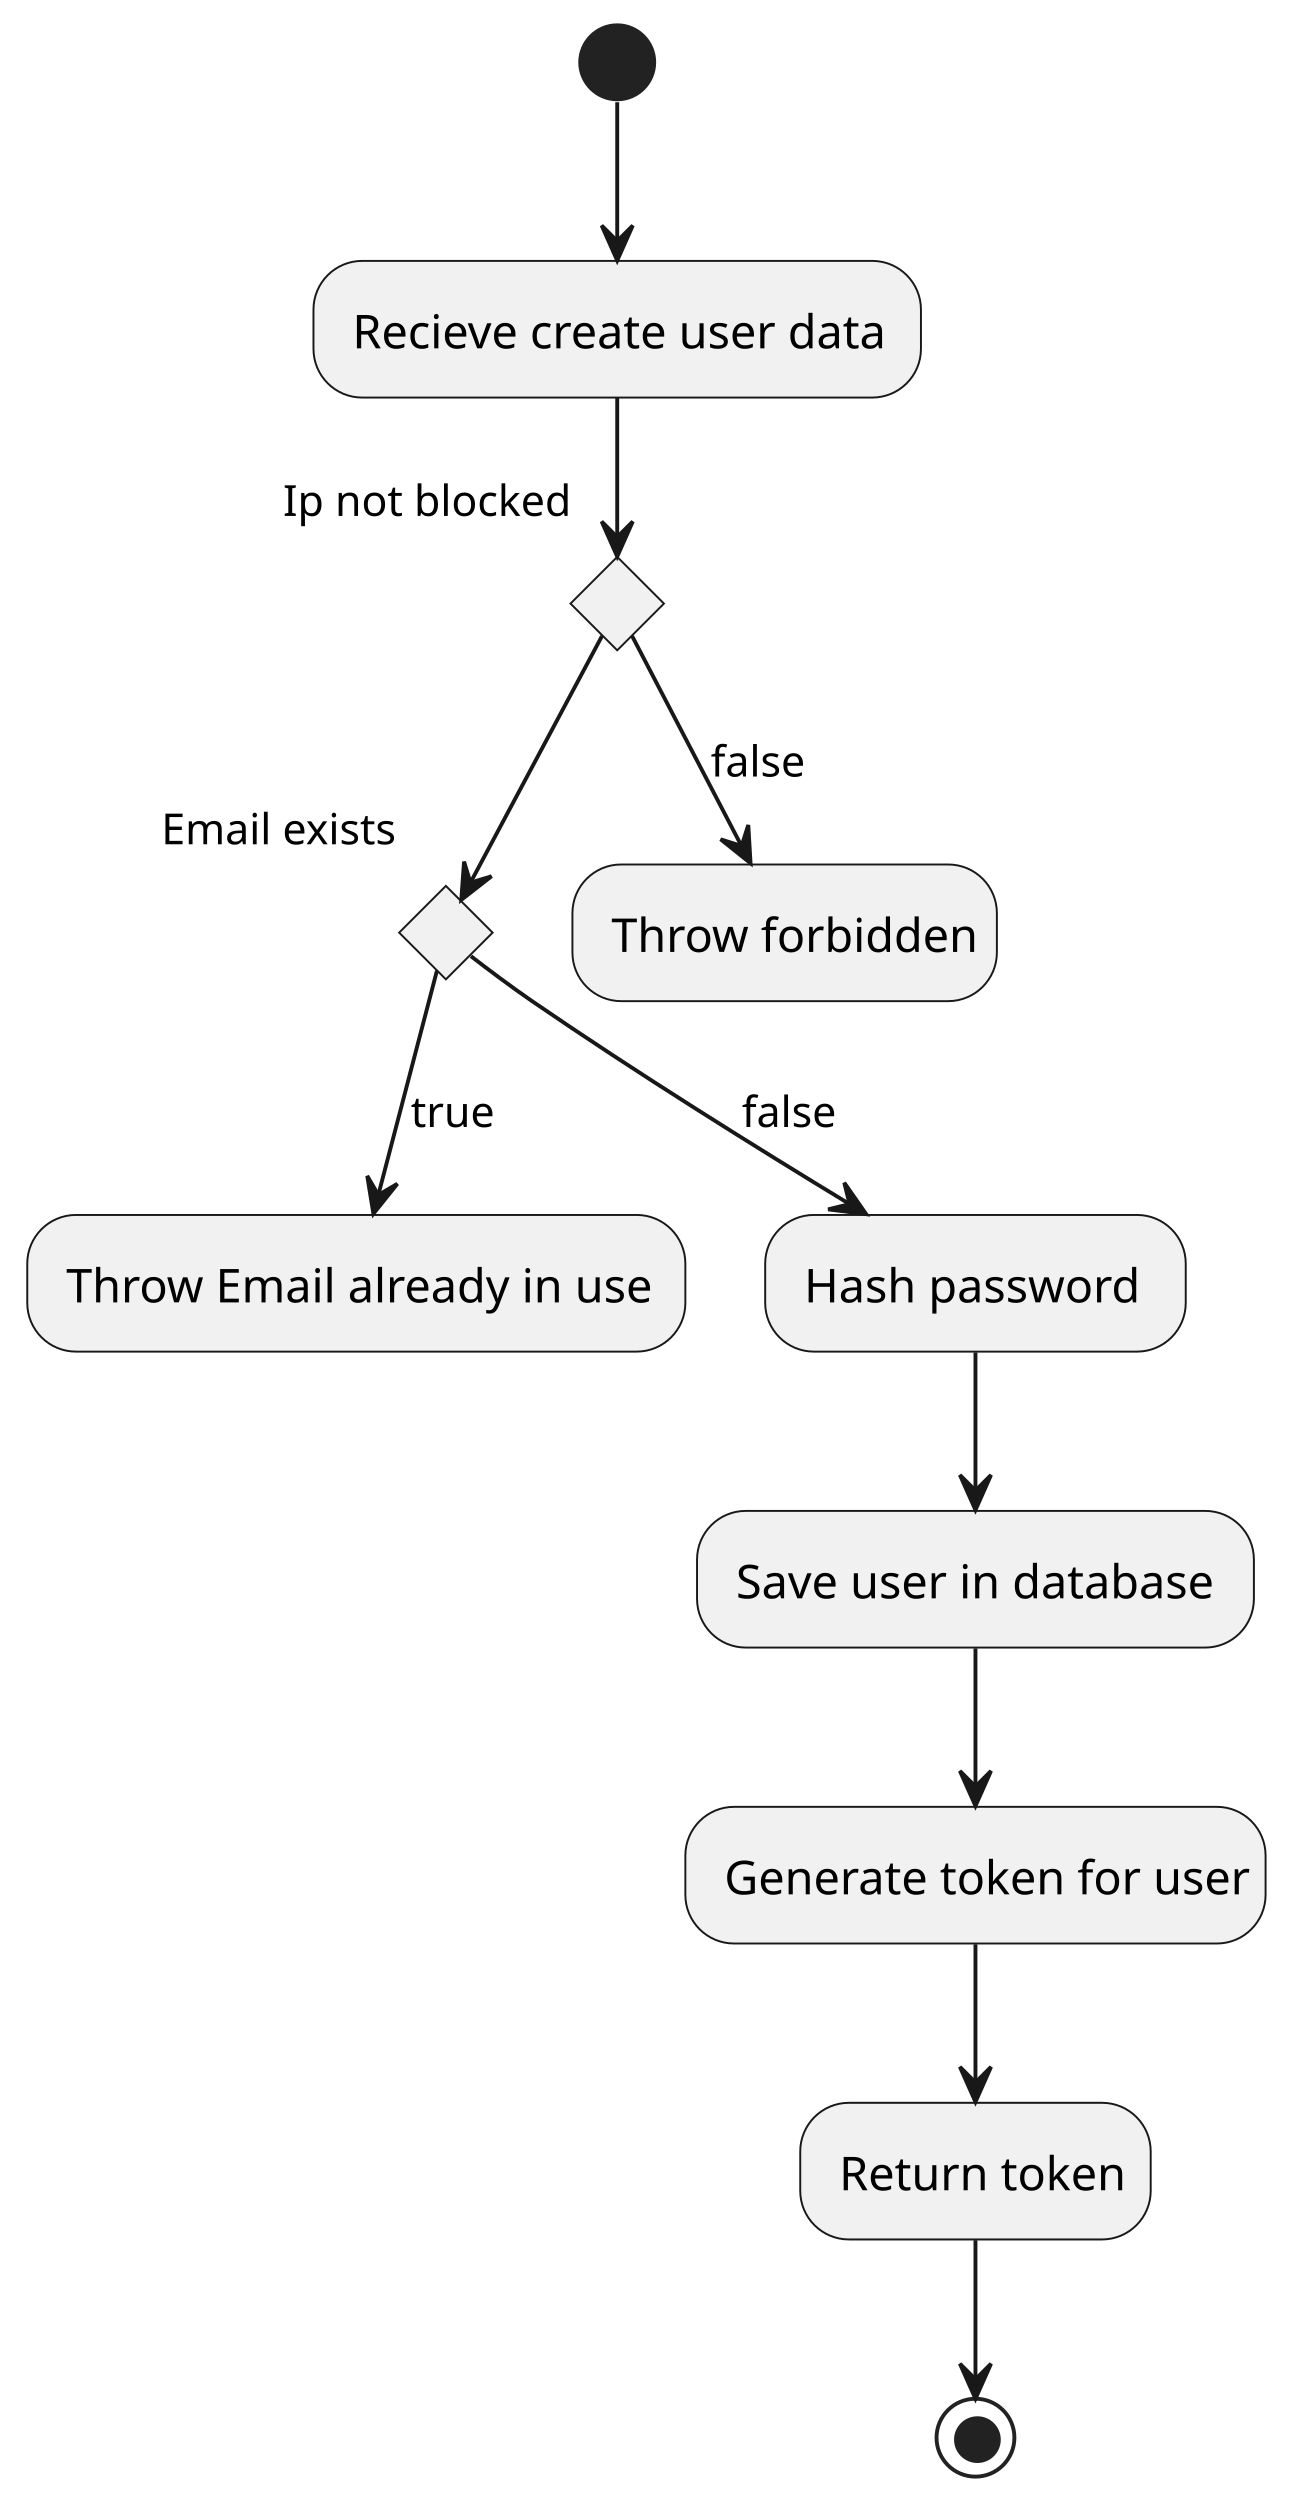
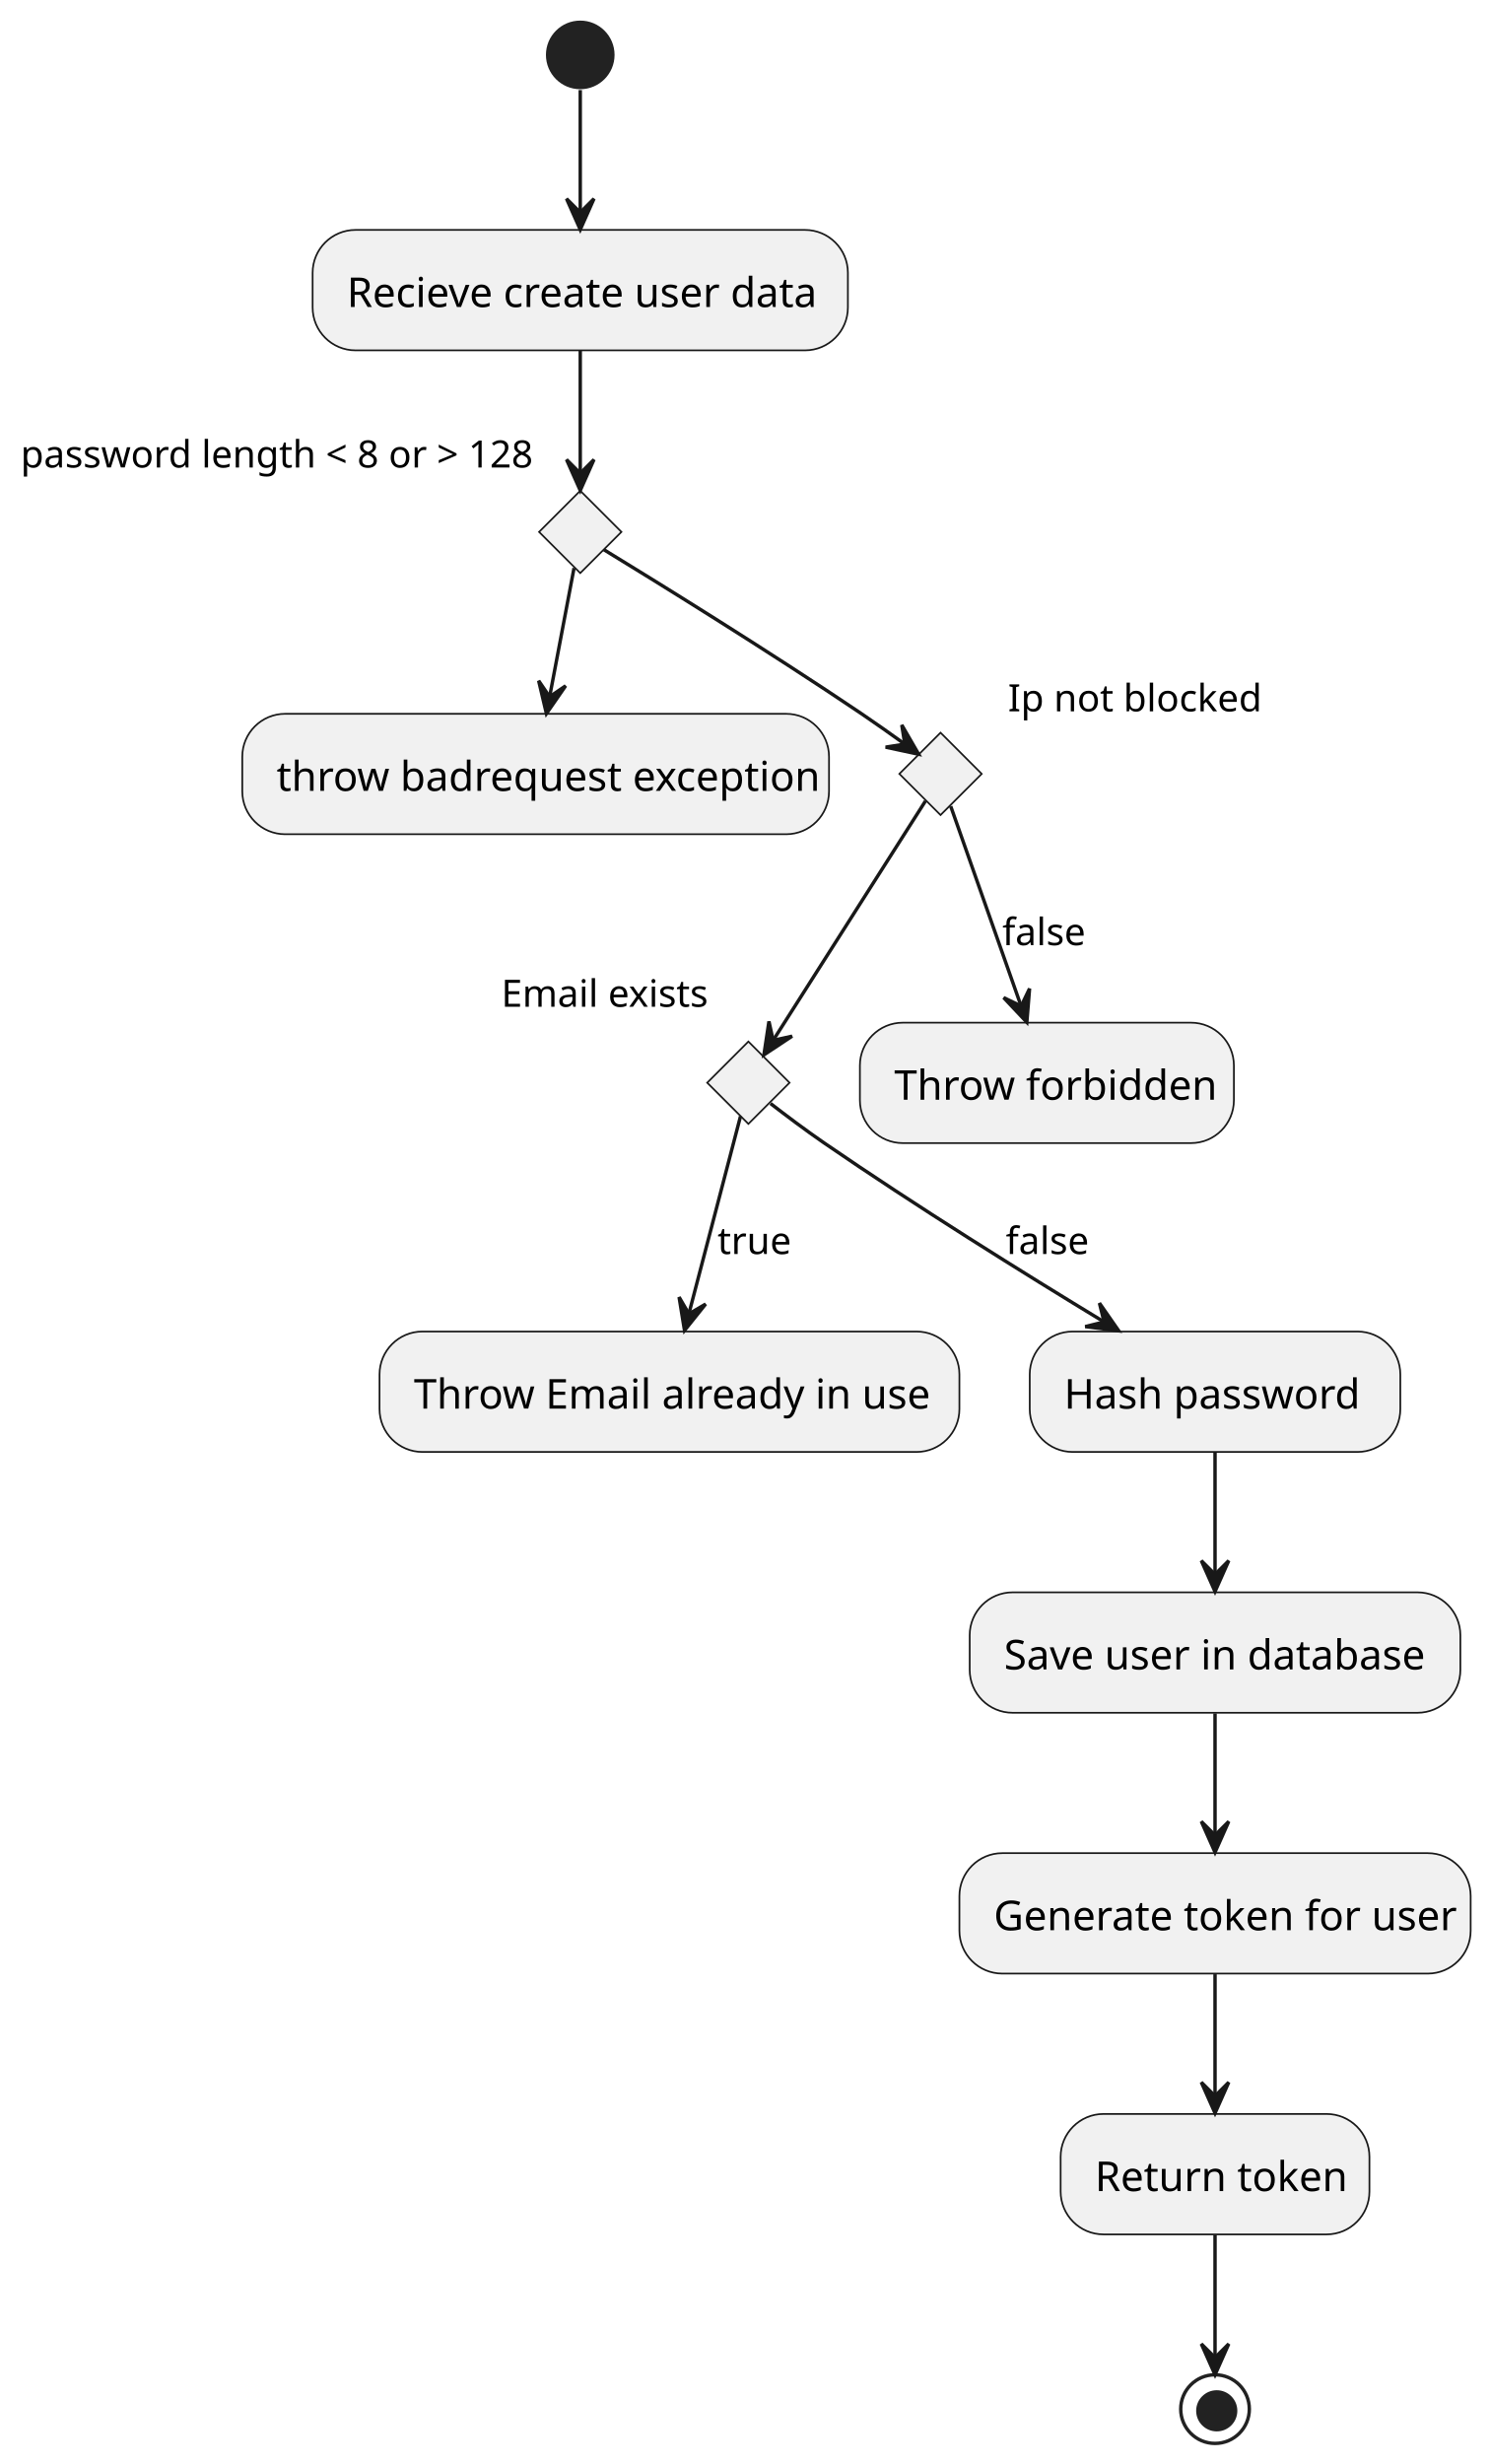
- <svg xmlns="http://www.w3.org/2000/svg" contentStyleType="text/css" height="642px" preserveAspectRatio="none" style="width:331px;height:642px;background:#FFFFFF;" version="1.1" viewBox="0 0 331 642" width="331px" zoomAndPan="magnify">
+ <svg xmlns="http://www.w3.org/2000/svg" contentStyleType="text/css" height="718px" preserveAspectRatio="none" style="width:434px;height:718px;background:#FFFFFF;" version="1.1" viewBox="0 0 434 718" width="434px" zoomAndPan="magnify">
  <defs />
  <g>
-     <ellipse cx="158.5" cy="16" fill="#222222" rx="10" ry="10" style="stroke:none;stroke-width:1.0;" />
-     <rect fill="#F1F1F1" height="35.094" rx="12.5" ry="12.5" style="stroke:#181818;stroke-width:0.5;" width="156" x="80.5" y="67" />
-     <text fill="#000000" font-family="sans-serif" font-size="12" lengthAdjust="spacing" textLength="136" x="90.5" y="89.457">Recieve create user data</text>
+     <ellipse cx="169.109" cy="16" fill="#222222" rx="10" ry="10" style="stroke:none;stroke-width:1.0;" />
+     <rect fill="#F1F1F1" height="35.094" rx="12.5" ry="12.5" style="stroke:#181818;stroke-width:0.5;" width="156" x="91.109" y="67" />
+     <text fill="#000000" font-family="sans-serif" font-size="12" lengthAdjust="spacing" textLength="136" x="101.109" y="89.457">Recieve create user data</text>
    <g id="elem_#5">
-       <polygon fill="#F1F1F1" points="158.5,143,170.5,155,158.5,167,146.5,155,158.5,143" style="stroke:#181818;stroke-width:0.5;" />
+       <polygon fill="#F1F1F1" points="169.109,143,181.109,155,169.109,167,157.109,155,169.109,143" style="stroke:#181818;stroke-width:0.5;" />
    </g>
-     <g id="elem_#8">
-       <polygon fill="#F1F1F1" points="114.5,227.5,126.5,239.5,114.5,251.5,102.5,239.5,114.5,227.5" style="stroke:#181818;stroke-width:0.5;" />
+     <rect fill="#F1F1F1" height="35.094" rx="12.5" ry="12.5" style="stroke:#181818;stroke-width:0.5;" width="171" x="70.609" y="208" />
+     <text fill="#000000" font-family="sans-serif" font-size="12" lengthAdjust="spacing" textLength="151" x="80.609" y="230.457">throw badrequest exception</text>
+     <g id="elem_#10">
+       <polygon fill="#F1F1F1" points="274.109,213.5,286.109,225.5,274.109,237.5,262.109,225.5,274.109,213.5" style="stroke:#181818;stroke-width:0.5;" />
    </g>
-     <rect fill="#F1F1F1" height="35.094" rx="12.5" ry="12.5" style="stroke:#181818;stroke-width:0.5;" width="169" x="7" y="312" />
-     <text fill="#000000" font-family="sans-serif" font-size="12" lengthAdjust="spacing" textLength="149" x="17" y="334.457">Throw Email already in use</text>
-     <rect fill="#F1F1F1" height="35.094" rx="12.5" ry="12.5" style="stroke:#181818;stroke-width:0.5;" width="108" x="196.5" y="312" />
-     <text fill="#000000" font-family="sans-serif" font-size="12" lengthAdjust="spacing" textLength="88" x="206.5" y="334.457">Hash password</text>
-     <rect fill="#F1F1F1" height="35.094" rx="12.5" ry="12.5" style="stroke:#181818;stroke-width:0.5;" width="143" x="179" y="388" />
-     <text fill="#000000" font-family="sans-serif" font-size="12" lengthAdjust="spacing" textLength="123" x="189" y="410.457">Save user in database</text>
-     <rect fill="#F1F1F1" height="35.094" rx="12.5" ry="12.5" style="stroke:#181818;stroke-width:0.5;" width="149" x="176" y="464" />
-     <text fill="#000000" font-family="sans-serif" font-size="12" lengthAdjust="spacing" textLength="129" x="186" y="486.457">Generate token for user</text>
-     <rect fill="#F1F1F1" height="35.094" rx="12.5" ry="12.5" style="stroke:#181818;stroke-width:0.5;" width="90" x="205.5" y="540" />
-     <text fill="#000000" font-family="sans-serif" font-size="12" lengthAdjust="spacing" textLength="70" x="215.5" y="562.457">Return token</text>
-     <ellipse cx="250.5" cy="626" fill="none" rx="10" ry="10" style="stroke:#222222;stroke-width:1.0;" />
-     <ellipse cx="251" cy="626.5" fill="#222222" rx="6" ry="6" style="stroke:none;stroke-width:1.0;" />
-     <rect fill="#F1F1F1" height="35.094" rx="12.5" ry="12.5" style="stroke:#181818;stroke-width:0.5;" width="109" x="147" y="222" />
-     <text fill="#000000" font-family="sans-serif" font-size="12" lengthAdjust="spacing" textLength="89" x="157" y="244.457">Throw forbidden</text>
+     <g id="elem_#13">
+       <polygon fill="#F1F1F1" points="218.109,303.5,230.109,315.5,218.109,327.5,206.109,315.5,218.109,303.5" style="stroke:#181818;stroke-width:0.5;" />
+     </g>
+     <rect fill="#F1F1F1" height="35.094" rx="12.5" ry="12.5" style="stroke:#181818;stroke-width:0.5;" width="169" x="110.609" y="388" />
+     <text fill="#000000" font-family="sans-serif" font-size="12" lengthAdjust="spacing" textLength="149" x="120.609" y="410.457">Throw Email already in use</text>
+     <rect fill="#F1F1F1" height="35.094" rx="12.5" ry="12.5" style="stroke:#181818;stroke-width:0.5;" width="108" x="300.109" y="388" />
+     <text fill="#000000" font-family="sans-serif" font-size="12" lengthAdjust="spacing" textLength="88" x="310.109" y="410.457">Hash password</text>
+     <rect fill="#F1F1F1" height="35.094" rx="12.5" ry="12.5" style="stroke:#181818;stroke-width:0.5;" width="143" x="282.609" y="464" />
+     <text fill="#000000" font-family="sans-serif" font-size="12" lengthAdjust="spacing" textLength="123" x="292.609" y="486.457">Save user in database</text>
+     <rect fill="#F1F1F1" height="35.094" rx="12.5" ry="12.5" style="stroke:#181818;stroke-width:0.5;" width="149" x="279.609" y="540" />
+     <text fill="#000000" font-family="sans-serif" font-size="12" lengthAdjust="spacing" textLength="129" x="289.609" y="562.457">Generate token for user</text>
+     <rect fill="#F1F1F1" height="35.094" rx="12.5" ry="12.5" style="stroke:#181818;stroke-width:0.5;" width="90" x="309.109" y="616" />
+     <text fill="#000000" font-family="sans-serif" font-size="12" lengthAdjust="spacing" textLength="70" x="319.109" y="638.457">Return token</text>
+     <ellipse cx="354.109" cy="702" fill="none" rx="10" ry="10" style="stroke:#222222;stroke-width:1.0;" />
+     <ellipse cx="354.609" cy="702.5" fill="#222222" rx="6" ry="6" style="stroke:none;stroke-width:1.0;" />
+     <rect fill="#F1F1F1" height="35.094" rx="12.5" ry="12.5" style="stroke:#181818;stroke-width:0.5;" width="109" x="250.609" y="298" />
+     <text fill="#000000" font-family="sans-serif" font-size="12" lengthAdjust="spacing" textLength="89" x="260.609" y="320.457">Throw forbidden</text>
    <g id="link_start_Recieve create user data">
-       <path d="M158.5,26.25 C158.5,35.43 158.5,49.84 158.5,61.9 " fill="none" id="start-to-Recieve create user data" style="stroke:#181818;stroke-width:1.0;" />
-       <polygon fill="#181818" points="158.5,66.91,162.5,57.91,158.5,61.91,154.5,57.91,158.5,66.91" style="stroke:#181818;stroke-width:1.0;" />
+       <path d="M169.109,26.25 C169.109,35.43 169.109,49.84 169.109,61.9 " fill="none" id="start-to-Recieve create user data" style="stroke:#181818;stroke-width:1.0;" />
+       <polygon fill="#181818" points="169.109,66.91,173.109,57.91,169.109,61.91,165.109,57.91,169.109,66.91" style="stroke:#181818;stroke-width:1.0;" />
    </g>
    <g id="link_Recieve create user data_#5">
-       <path d="M158.5,102.08 C158.5,112.87 158.5,126.88 158.5,137.63 " fill="none" id="Recieve create user data-to-#5" style="stroke:#181818;stroke-width:1.0;" />
-       <polygon fill="#181818" points="158.5,142.92,162.5,133.92,158.5,137.92,154.5,133.92,158.5,142.92" style="stroke:#181818;stroke-width:1.0;" />
-       <text fill="#000000" font-family="sans-serif" font-size="11" lengthAdjust="spacing" textLength="66" x="72.681" y="132.485">Ip not blocked</text>
+       <path d="M169.109,102.08 C169.109,112.87 169.109,126.88 169.109,137.63 " fill="none" id="Recieve create user data-to-#5" style="stroke:#181818;stroke-width:1.0;" />
+       <polygon fill="#181818" points="169.109,142.92,173.109,133.92,169.109,137.92,165.109,133.92,169.109,142.92" style="stroke:#181818;stroke-width:1.0;" />
+       <text fill="#000000" font-family="sans-serif" font-size="11" lengthAdjust="spacing" textLength="143" x="6" y="136.231">password length &lt; 8 or &gt; 128</text>
    </g>
-     <g id="link_#5_#8">
-       <path d="M154.6,163.32 C146.98,177.6 130.09,209.26 120.85,226.59 " fill="none" id="#5-to-#8" style="stroke:#181818;stroke-width:1.0;" />
-       <polygon fill="#181818" points="118.46,231.08,126.228,225.025,120.815,226.669,119.171,221.257,118.46,231.08" style="stroke:#181818;stroke-width:1.0;" />
-       <text fill="#000000" font-family="sans-serif" font-size="11" lengthAdjust="spacing" textLength="56" x="41.425" y="216.81">Email exists</text>
+     <g id="link_#5_throw badrequest exception">
+       <path d="M167.299,165.52 C165.479,175.11 162.609,190.23 160.239,202.76 " fill="none" id="#5-to-throw badrequest exception" style="stroke:#181818;stroke-width:1.0;" />
+       <polygon fill="#181818" points="159.249,207.95,164.851,199.849,160.178,203.037,156.99,198.364,159.249,207.95" style="stroke:#181818;stroke-width:1.0;" />
    </g>
-     <g id="link_#8_Throw Email already in use">
-       <path d="M112.21,249.26 C108.74,262.53 102.05,288.15 97.2,306.67 " fill="none" id="#8-to-Throw Email already in use" style="stroke:#181818;stroke-width:1.0;" />
-       <polygon fill="#181818" points="95.89,311.69,102.044,304.001,97.16,306.854,94.306,301.969,95.89,311.69" style="stroke:#181818;stroke-width:1.0;" />
-       <text fill="#000000" font-family="sans-serif" font-size="11" lengthAdjust="spacing" textLength="19" x="105.5" y="289.419">true</text>
+     <g id="link_#5_#10">
+       <path d="M175.999,160.18 C190.209,168.85 223.719,189.52 251.109,208 C255.209,210.77 259.639,213.91 263.509,216.7 " fill="none" id="#5-to-#10" style="stroke:#181818;stroke-width:1.0;" />
+       <polygon fill="#181818" points="267.739,219.78,262.817,211.249,263.697,216.837,258.109,217.717,267.739,219.78" style="stroke:#181818;stroke-width:1.0;" />
+       <text fill="#000000" font-family="sans-serif" font-size="11" lengthAdjust="spacing" textLength="66" x="293.76" y="207.282">Ip not blocked</text>
    </g>
-     <g id="link_#8_Hash password">
-       <path d="M120.94,245.55 C125.27,248.9 131.15,253.32 136.5,257 C163.4,275.48 194.89,295.08 217.94,309.07 " fill="none" id="#8-to-Hash password" style="stroke:#181818;stroke-width:1.0;" />
-       <polygon fill="#181818" points="222.44,311.8,216.812,303.717,218.163,309.211,212.669,310.561,222.44,311.8" style="stroke:#181818;stroke-width:1.0;" />
-       <text fill="#000000" font-family="sans-serif" font-size="11" lengthAdjust="spacing" textLength="24" x="190.5" y="289.419">false</text>
+     <g id="link_#10_#13">
+       <path d="M269.719,233.41 C260.109,248.5 237.169,284.54 225.379,303.07 " fill="none" id="#10-to-#13" style="stroke:#181818;stroke-width:1.0;" />
+       <polygon fill="#181818" points="222.639,307.38,230.85,301.94,225.327,303.163,224.103,297.64,222.639,307.38" style="stroke:#181818;stroke-width:1.0;" />
+       <text fill="#000000" font-family="sans-serif" font-size="11" lengthAdjust="spacing" textLength="56" x="146.103" y="293.372">Email exists</text>
+     </g>
+     <g id="link_#13_Throw Email already in use">
+       <path d="M215.819,325.26 C212.349,338.53 205.659,364.15 200.809,382.67 " fill="none" id="#13-to-Throw Email already in use" style="stroke:#181818;stroke-width:1.0;" />
+       <polygon fill="#181818" points="199.499,387.69,205.654,380.001,200.769,382.854,197.916,377.969,199.499,387.69" style="stroke:#181818;stroke-width:1.0;" />
+       <text fill="#000000" font-family="sans-serif" font-size="11" lengthAdjust="spacing" textLength="19" x="209.109" y="365.419">true</text>
+     </g>
+     <g id="link_#13_Hash password">
+       <path d="M224.549,321.55 C228.879,324.9 234.759,329.32 240.109,333 C267.009,351.48 298.499,371.08 321.549,385.07 " fill="none" id="#13-to-Hash password" style="stroke:#181818;stroke-width:1.0;" />
+       <polygon fill="#181818" points="326.049,387.8,320.422,379.717,321.772,385.211,316.279,386.561,326.049,387.8" style="stroke:#181818;stroke-width:1.0;" />
+       <text fill="#000000" font-family="sans-serif" font-size="11" lengthAdjust="spacing" textLength="24" x="293.109" y="365.419">false</text>
    </g>
    <g id="link_Hash password_Save user in database">
-       <path d="M250.5,347.29 C250.5,357.79 250.5,371.43 250.5,382.75 " fill="none" id="Hash password-to-Save user in database" style="stroke:#181818;stroke-width:1.0;" />
-       <polygon fill="#181818" points="250.5,387.77,254.5,378.77,250.5,382.77,246.5,378.77,250.5,387.77" style="stroke:#181818;stroke-width:1.0;" />
+       <path d="M354.109,423.29 C354.109,433.79 354.109,447.43 354.109,458.75 " fill="none" id="Hash password-to-Save user in database" style="stroke:#181818;stroke-width:1.0;" />
+       <polygon fill="#181818" points="354.109,463.77,358.109,454.77,354.109,458.77,350.109,454.77,354.109,463.77" style="stroke:#181818;stroke-width:1.0;" />
    </g>
    <g id="link_Save user in database_Generate token for user">
-       <path d="M250.5,423.29 C250.5,433.79 250.5,447.43 250.5,458.75 " fill="none" id="Save user in database-to-Generate token for user" style="stroke:#181818;stroke-width:1.0;" />
-       <polygon fill="#181818" points="250.5,463.77,254.5,454.77,250.5,458.77,246.5,454.77,250.5,463.77" style="stroke:#181818;stroke-width:1.0;" />
+       <path d="M354.109,499.29 C354.109,509.79 354.109,523.43 354.109,534.75 " fill="none" id="Save user in database-to-Generate token for user" style="stroke:#181818;stroke-width:1.0;" />
+       <polygon fill="#181818" points="354.109,539.77,358.109,530.77,354.109,534.77,350.109,530.77,354.109,539.77" style="stroke:#181818;stroke-width:1.0;" />
    </g>
    <g id="link_Generate token for user_Return token">
-       <path d="M250.5,499.29 C250.5,509.79 250.5,523.43 250.5,534.75 " fill="none" id="Generate token for user-to-Return token" style="stroke:#181818;stroke-width:1.0;" />
-       <polygon fill="#181818" points="250.5,539.77,254.5,530.77,250.5,534.77,246.5,530.77,250.5,539.77" style="stroke:#181818;stroke-width:1.0;" />
+       <path d="M354.109,575.29 C354.109,585.79 354.109,599.43 354.109,610.75 " fill="none" id="Generate token for user-to-Return token" style="stroke:#181818;stroke-width:1.0;" />
+       <polygon fill="#181818" points="354.109,615.77,358.109,606.77,354.109,610.77,350.109,606.77,354.109,615.77" style="stroke:#181818;stroke-width:1.0;" />
    </g>
    <g id="link_Return token_end">
-       <path d="M250.5,575.28 C250.5,586.29 250.5,600.52 250.5,610.94 " fill="none" id="Return token-to-end" style="stroke:#181818;stroke-width:1.0;" />
-       <polygon fill="#181818" points="250.5,616,254.5,607,250.5,611,246.5,607,250.5,616" style="stroke:#181818;stroke-width:1.0;" />
+       <path d="M354.109,651.28 C354.109,662.29 354.109,676.52 354.109,686.94 " fill="none" id="Return token-to-end" style="stroke:#181818;stroke-width:1.0;" />
+       <polygon fill="#181818" points="354.109,692,358.109,683,354.109,687,350.109,683,354.109,692" style="stroke:#181818;stroke-width:1.0;" />
    </g>
-     <g id="link_#5_Throw forbidden">
-       <path d="M162.32,163.32 C168.52,175.22 181.01,199.19 190.23,216.88 " fill="none" id="#5-to-Throw forbidden" style="stroke:#181818;stroke-width:1.0;" />
-       <polygon fill="#181818" points="192.74,221.69,192.155,211.859,190.441,217.25,185.05,215.536,192.74,221.69" style="stroke:#181818;stroke-width:1.0;" />
-       <text fill="#000000" font-family="sans-serif" font-size="11" lengthAdjust="spacing" textLength="24" x="182.5" y="199.419">false</text>
+     <g id="link_#10_Throw forbidden">
+       <path d="M277.079,234.94 C281.739,248.15 290.889,274.14 297.469,292.82 " fill="none" id="#10-to-Throw forbidden" style="stroke:#181818;stroke-width:1.0;" />
+       <polygon fill="#181818" points="299.259,297.88,300.058,288.064,297.606,293.161,292.508,290.709,299.259,297.88" style="stroke:#181818;stroke-width:1.0;" />
+       <text fill="#000000" font-family="sans-serif" font-size="11" lengthAdjust="spacing" textLength="24" x="292.109" y="275.419">false</text>
    </g>
  </g>
</svg>
